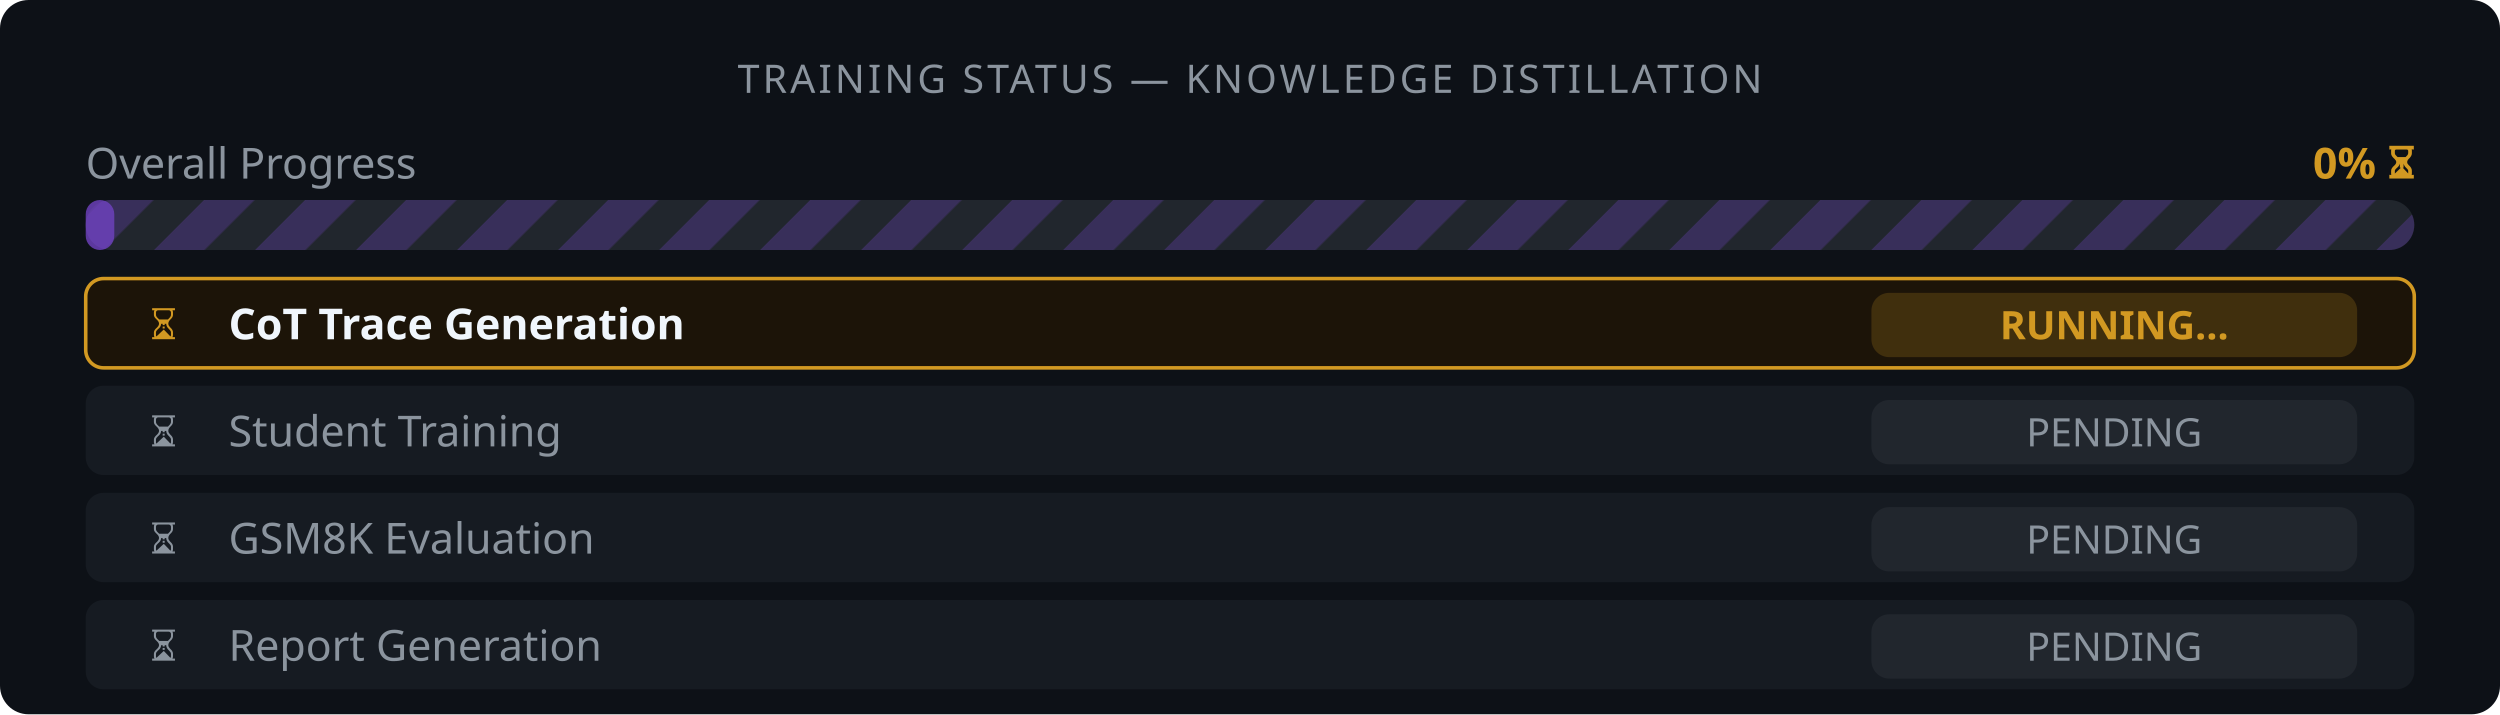
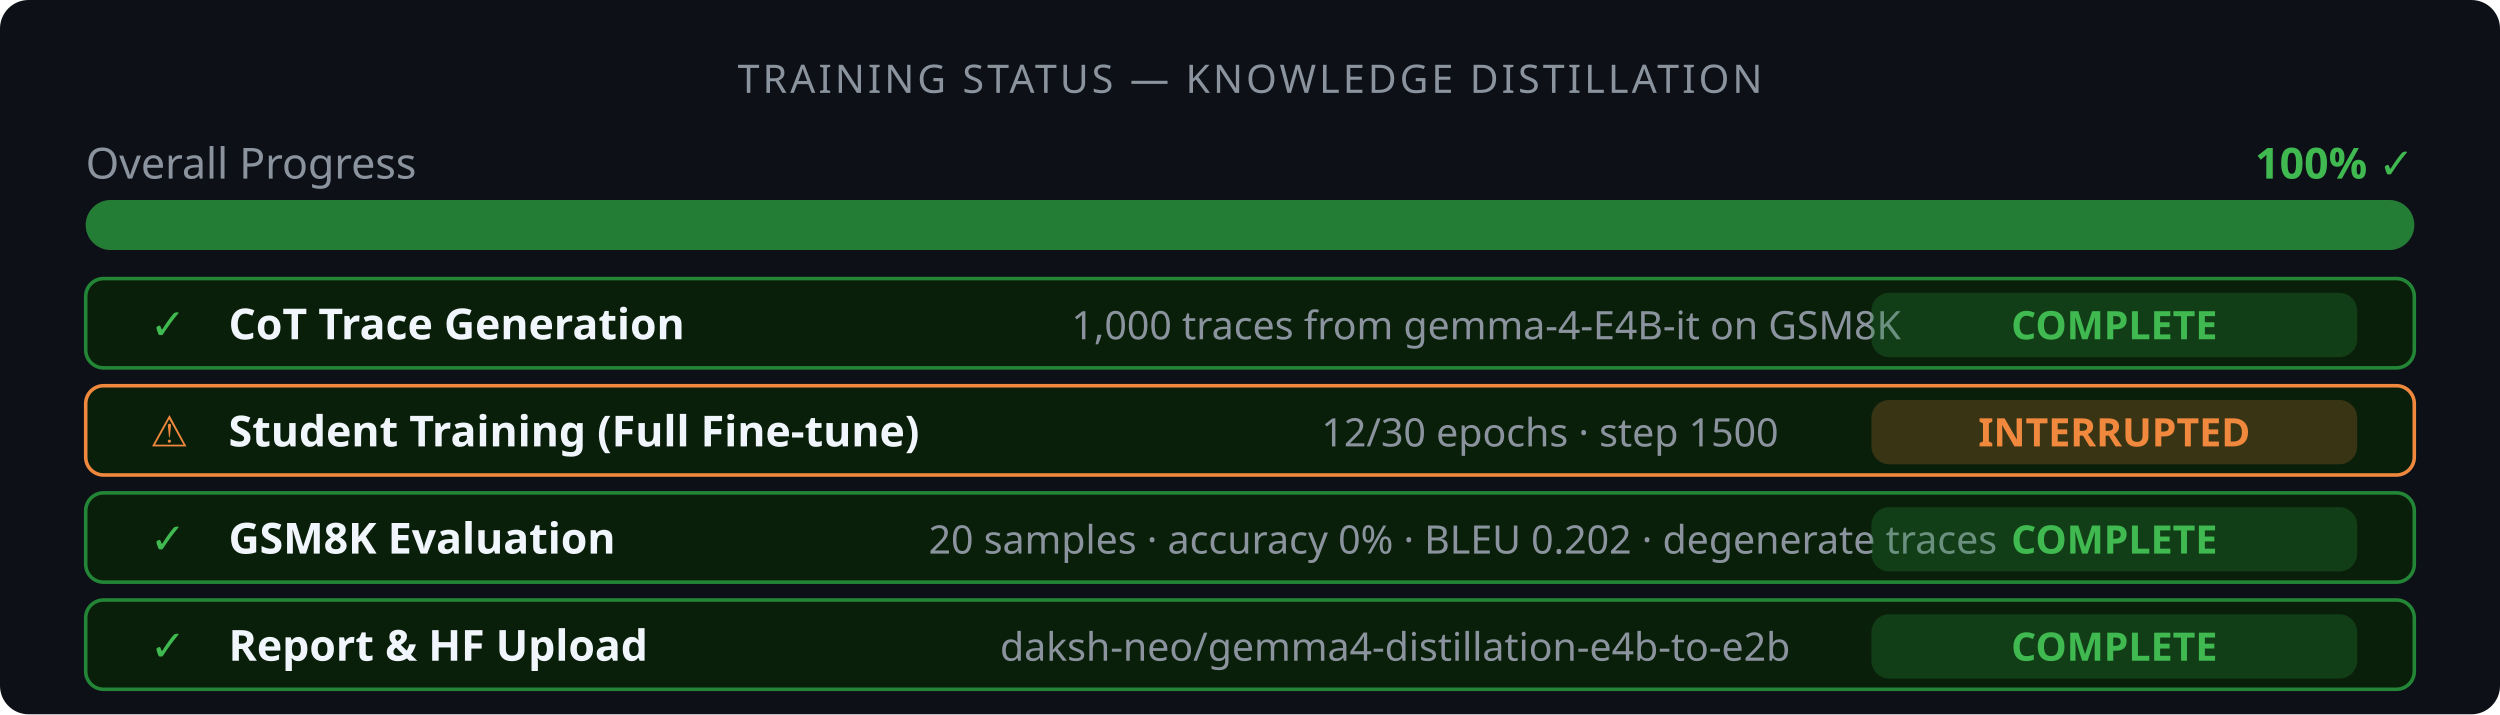
<svg xmlns="http://www.w3.org/2000/svg" width="700" height="200" viewBox="0 0 700 200">
  <defs>
    <style>
      .font-base { font-family: 'Segoe UI', system-ui, sans-serif; }
    </style>
-     <pattern id="stripesD" x="0" y="0" width="20" height="20" patternUnits="userSpaceOnUse" patternTransform="rotate(45)">
-       <rect width="10" height="20" fill="#6f42c1" opacity="0.3" />
-     </pattern>
  </defs>
  <rect width="700" height="200" fill="#0d1117" rx="8" />
  <text x="350" y="26" text-anchor="middle" class="font-base" font-size="11" fill="#8b949e" letter-spacing="0.08em">TRAINING STATUS — KNOWLEDGE DISTILLATION</text>
  <text x="24" y="50" class="font-base" font-size="12" fill="#8b949e">Overall Progress</text>
-   <text x="676" y="50" text-anchor="end" class="font-base" font-size="12" font-weight="700" fill="#d29922">0%  ⏳</text>
+   <text x="676" y="50" text-anchor="end" class="font-base" font-size="12" font-weight="700" fill="#3fb950">100% ✓</text>
  <rect x="24" y="56" width="652" height="14" rx="7" fill="#21262d" />
-   <rect x="24" y="56" width="652" height="14" rx="7" fill="url(#stripesD)" />
-   <rect x="24" y="56" width="8" height="14" rx="4" fill="#6f42c1" opacity="0.8" />
-   <rect x="24" y="78" width="652" height="25" rx="5" fill="#1c1408" stroke="#d29922" stroke-width="1" />
-   <text x="42" y="95" class="font-base" font-size="12" fill="#d29922">⏳</text>
+   <rect x="24" y="56" width="652" height="14" rx="7" fill="#238636" opacity="0.9" />
+   <rect x="24" y="78" width="652" height="25" rx="5" fill="#0a1f0a" stroke="#238636" stroke-width="1" />
+   <text x="42" y="95" class="font-base" font-size="12" fill="#3fb950">✓</text>
  <text x="64" y="95" class="font-base" font-size="12" font-weight="600" fill="#f0f6fc">CoT Trace Generation</text>
-   <rect x="524" y="82" width="136" height="18" rx="5" fill="#d29922" opacity="0.2" />
-   <text x="592" y="95" text-anchor="middle" class="font-base" font-size="11" font-weight="600" fill="#d29922">RUNNING...</text>
-   <rect x="24" y="108" width="652" height="25" rx="5" fill="#161b22" />
-   <text x="42" y="125" class="font-base" font-size="12" fill="#8b949e">⏳</text>
-   <text x="64" y="125" class="font-base" font-size="12" fill="#8b949e">Student Training</text>
-   <rect x="524" y="112" width="136" height="18" rx="5" fill="#21262d" />
-   <text x="592" y="125" text-anchor="middle" class="font-base" font-size="11" fill="#8b949e">PENDING</text>
-   <rect x="24" y="138" width="652" height="25" rx="5" fill="#161b22" />
-   <text x="42" y="155" class="font-base" font-size="12" fill="#8b949e">⏳</text>
-   <text x="64" y="155" class="font-base" font-size="12" fill="#8b949e">GSM8K Evaluation</text>
-   <rect x="524" y="142" width="136" height="18" rx="5" fill="#21262d" />
-   <text x="592" y="155" text-anchor="middle" class="font-base" font-size="11" fill="#8b949e">PENDING</text>
-   <rect x="24" y="168" width="652" height="25" rx="5" fill="#161b22" />
-   <text x="42" y="185" class="font-base" font-size="12" fill="#8b949e">⏳</text>
-   <text x="64" y="185" class="font-base" font-size="12" fill="#8b949e">Report Generation</text>
-   <rect x="524" y="172" width="136" height="18" rx="5" fill="#21262d" />
-   <text x="592" y="185" text-anchor="middle" class="font-base" font-size="11" fill="#8b949e">PENDING</text>
+   <text x="300" y="95" class="font-base" font-size="11" fill="#8b949e">1,000 traces from gemma-4-E4B-it on GSM8K</text>
+   <rect x="524" y="82" width="136" height="18" rx="5" fill="#238636" opacity="0.3" />
+   <text x="592" y="95" text-anchor="middle" class="font-base" font-size="11" font-weight="600" fill="#3fb950">COMPLETE</text>
+   <rect x="24" y="108" width="652" height="25" rx="5" fill="#0a1f0a" stroke="#f0883e" stroke-width="1" />
+   <text x="42" y="125" class="font-base" font-size="12" fill="#f0883e">⚠</text>
+   <text x="64" y="125" class="font-base" font-size="12" font-weight="600" fill="#f0f6fc">Student Training (Full Fine-tune)</text>
+   <text x="370" y="125" class="font-base" font-size="11" fill="#8b949e">12/30 epochs · step 1500</text>
+   <rect x="524" y="112" width="136" height="18" rx="5" fill="#f0883e" opacity="0.2" />
+   <text x="592" y="125" text-anchor="middle" class="font-base" font-size="11" font-weight="600" fill="#f0883e">INTERRUPTED</text>
+   <rect x="24" y="138" width="652" height="25" rx="5" fill="#0a1f0a" stroke="#238636" stroke-width="1" />
+   <text x="42" y="155" class="font-base" font-size="12" fill="#3fb950">✓</text>
+   <text x="64" y="155" class="font-base" font-size="12" font-weight="600" fill="#f0f6fc">GSM8K Evaluation</text>
+   <text x="260" y="155" class="font-base" font-size="11" fill="#8b949e">20 samples · accuracy 0% · BLEU 0.202 · degenerate traces</text>
+   <rect x="524" y="142" width="136" height="18" rx="5" fill="#238636" opacity="0.3" />
+   <text x="592" y="155" text-anchor="middle" class="font-base" font-size="11" font-weight="600" fill="#3fb950">COMPLETE</text>
+   <rect x="24" y="168" width="652" height="25" rx="5" fill="#0a1f0a" stroke="#238636" stroke-width="1" />
+   <text x="42" y="185" class="font-base" font-size="12" fill="#3fb950">✓</text>
+   <text x="64" y="185" class="font-base" font-size="12" font-weight="600" fill="#f0f6fc">Report &amp; HF Upload</text>
+   <text x="280" y="185" class="font-base" font-size="11" fill="#8b949e">daksh-neo/gemma4-distillation-e4b-to-e2b</text>
+   <rect x="524" y="172" width="136" height="18" rx="5" fill="#238636" opacity="0.3" />
+   <text x="592" y="185" text-anchor="middle" class="font-base" font-size="11" font-weight="600" fill="#3fb950">COMPLETE</text>
</svg>
